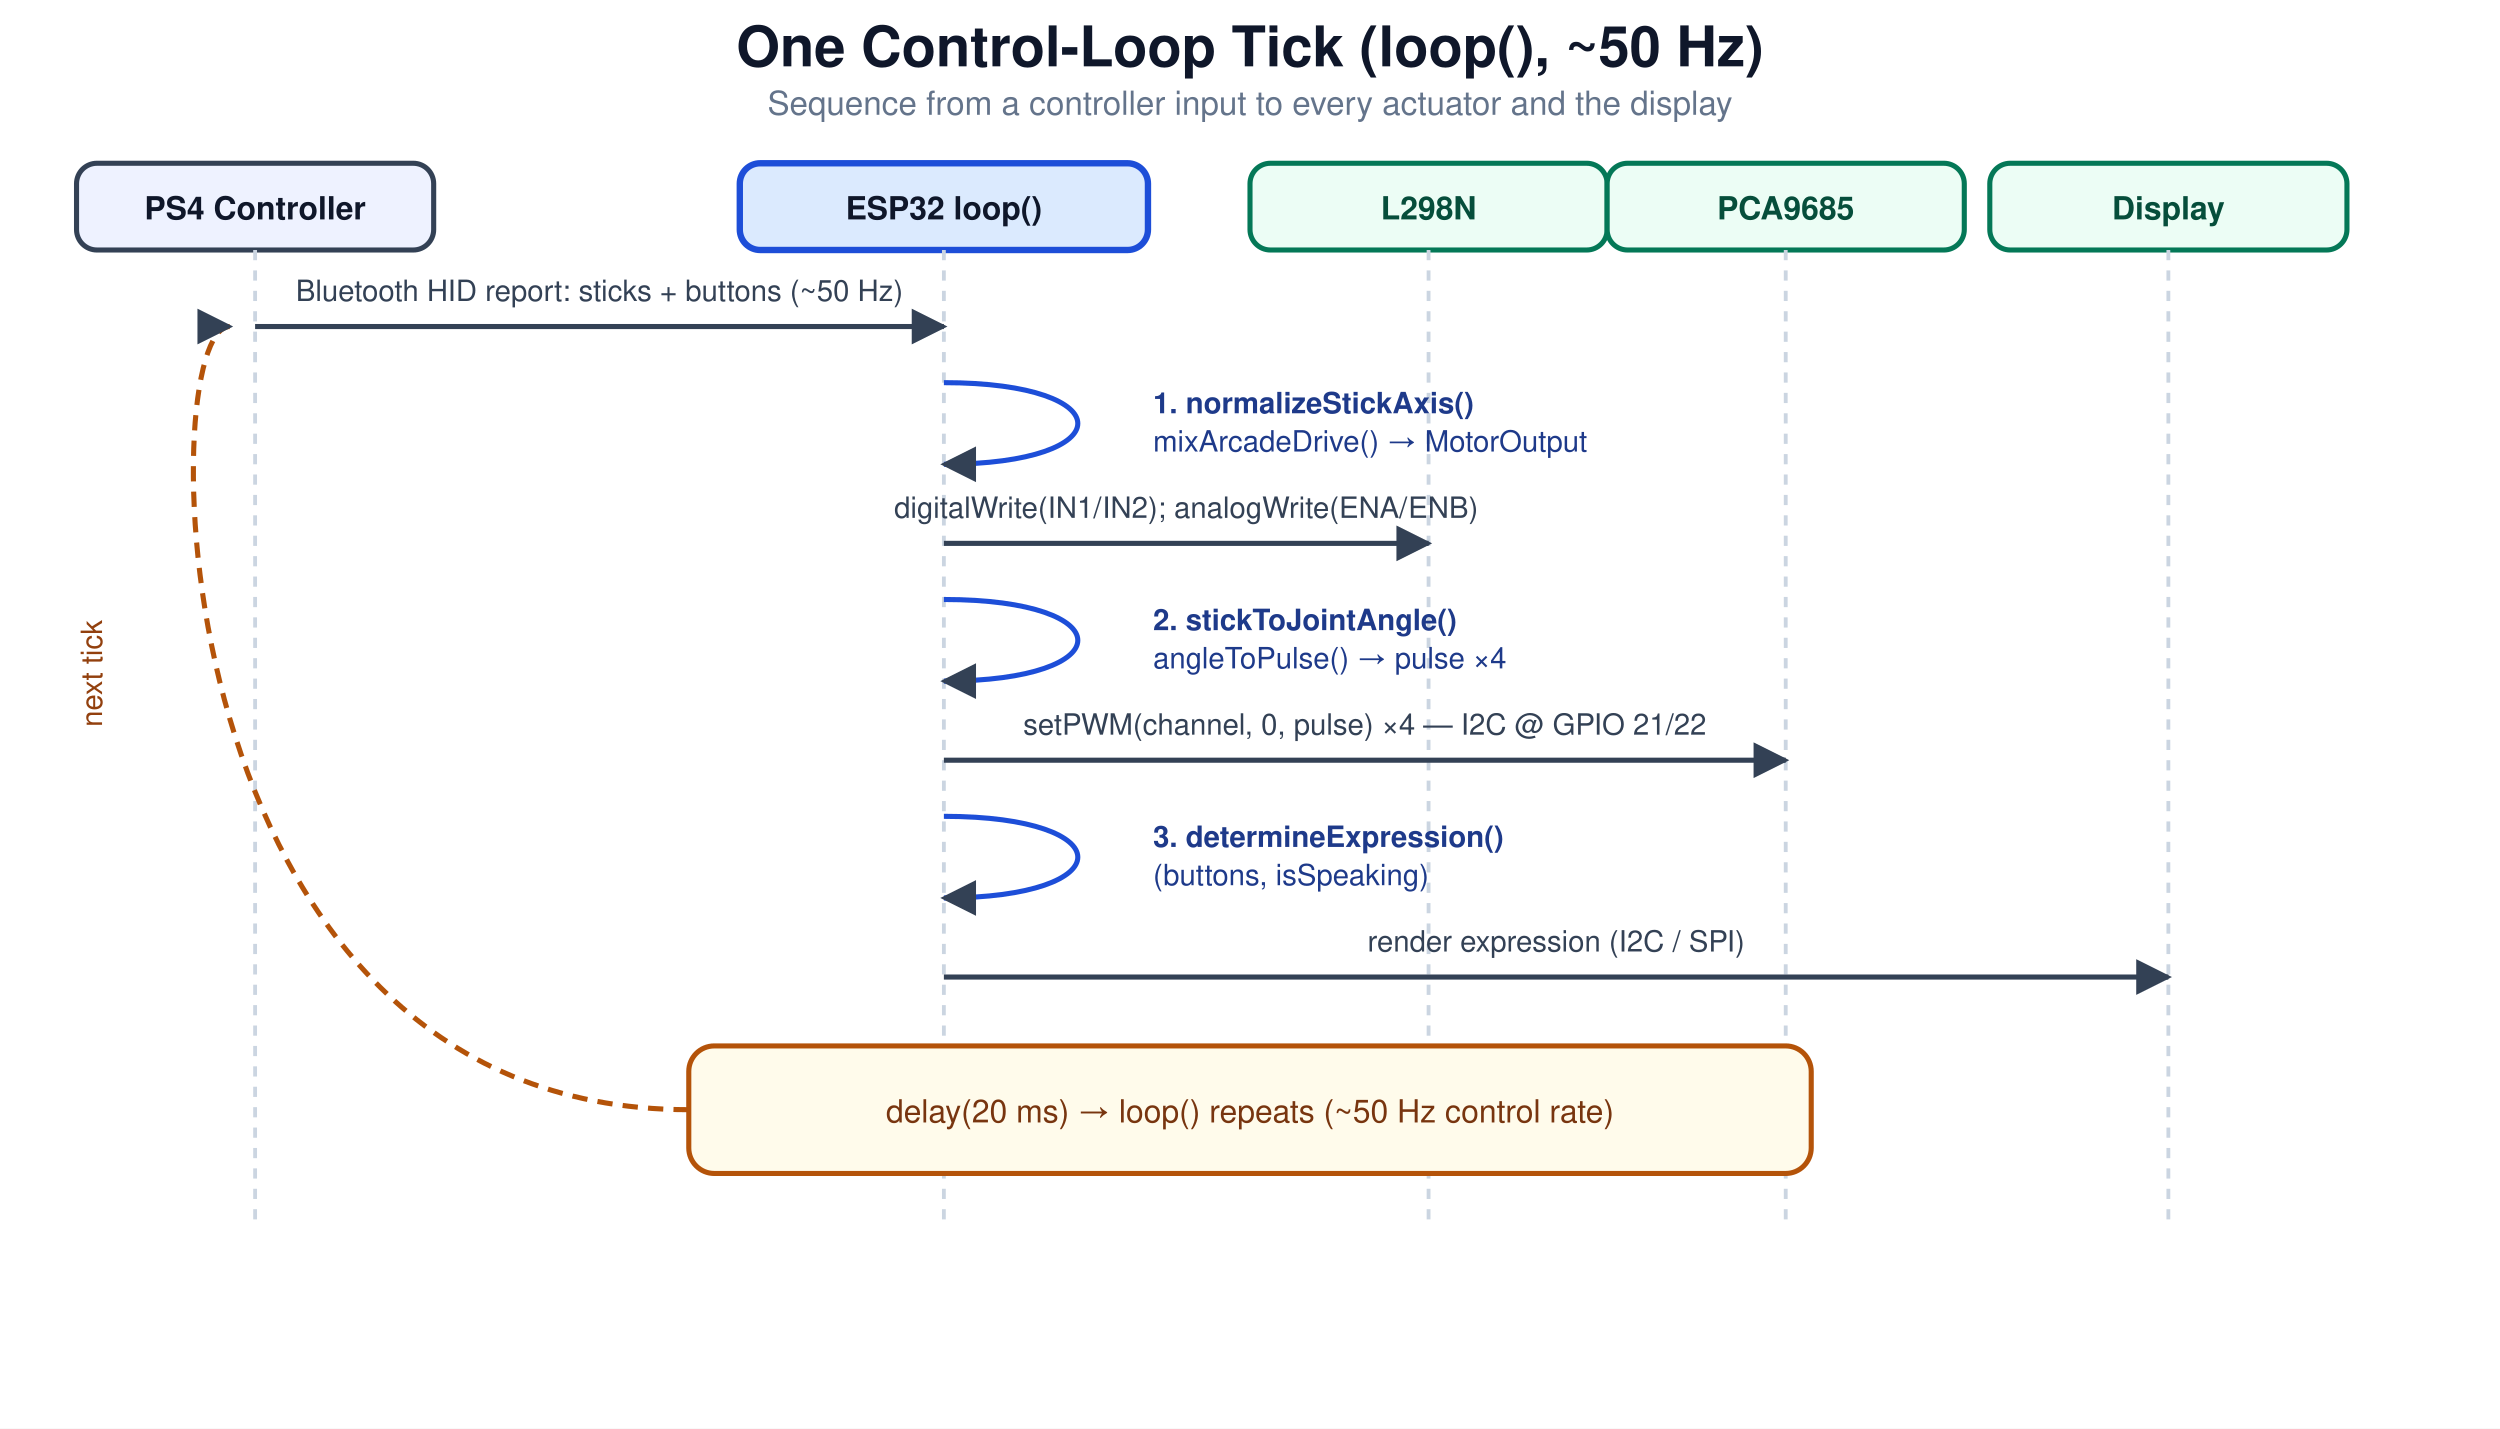
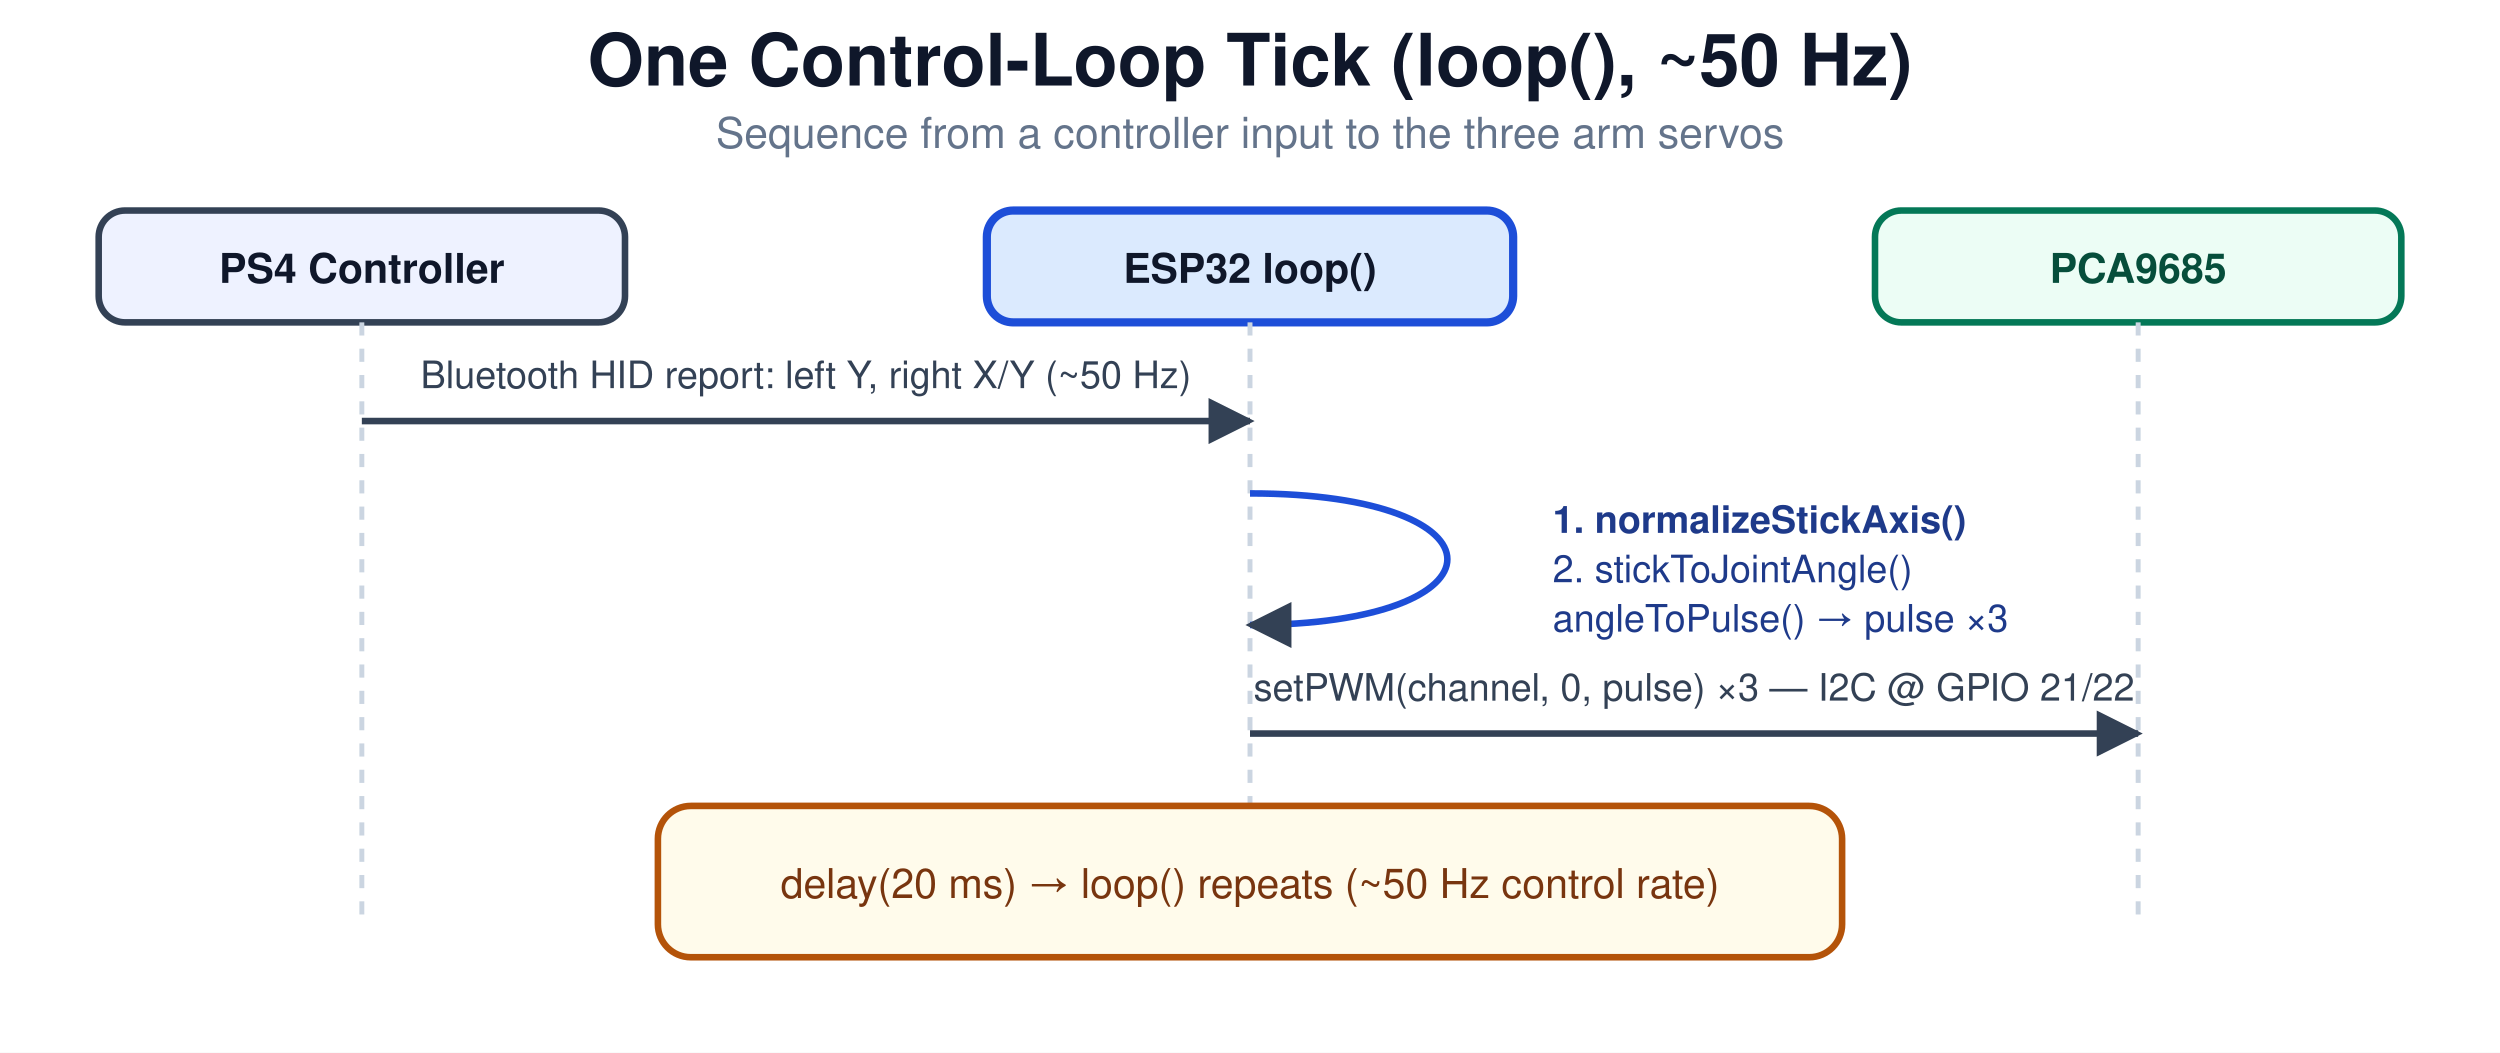
- <svg xmlns="http://www.w3.org/2000/svg" viewBox="0 0 980 560" font-family="-apple-system,Segoe UI,Helvetica,Arial,sans-serif">
+ <svg xmlns="http://www.w3.org/2000/svg" viewBox="0 0 760 320" font-family="-apple-system,Segoe UI,Helvetica,Arial,sans-serif">
  <defs>
    <marker id="seq-arrow" viewBox="0 0 10 10" refX="9" refY="5" markerWidth="7" markerHeight="7" orient="auto-start-reverse">
      <path d="M0,0 L10,5 L0,10 z" fill="#334155" />
    </marker>
  </defs>
-   <rect x="0" y="0" width="980" height="560" fill="#ffffff" />
-   <text x="490" y="26" text-anchor="middle" font-size="22" font-weight="700" fill="#0f172a">One Control-Loop Tick (loop(), ~50 Hz)</text>
-   <text x="490" y="45" text-anchor="middle" font-size="13" fill="#64748b">Sequence from a controller input to every actuator and the display</text>
-   <rect x="30" y="64" width="140" height="34" rx="8" fill="#eef2ff" stroke="#334155" stroke-width="2" />
-   <text x="100" y="86" text-anchor="middle" font-size="12.5" font-weight="700" fill="#0f172a">PS4 Controller</text>
-   <rect x="290" y="64" width="160" height="34" rx="8" fill="#dbeafe" stroke="#1d4ed8" stroke-width="2.5" />
-   <text x="370" y="86" text-anchor="middle" font-size="12.5" font-weight="700" fill="#0f172a">ESP32 loop()</text>
-   <rect x="490" y="64" width="140" height="34" rx="8" fill="#ecfdf5" stroke="#047857" stroke-width="2" />
-   <text x="560" y="86" text-anchor="middle" font-size="12.5" font-weight="700" fill="#064e3b">L298N</text>
-   <rect x="630" y="64" width="140" height="34" rx="8" fill="#ecfdf5" stroke="#047857" stroke-width="2" />
-   <text x="700" y="86" text-anchor="middle" font-size="12.5" font-weight="700" fill="#064e3b">PCA9685</text>
-   <rect x="780" y="64" width="140" height="34" rx="8" fill="#ecfdf5" stroke="#047857" stroke-width="2" />
-   <text x="850" y="86" text-anchor="middle" font-size="12.5" font-weight="700" fill="#064e3b">Display</text>
-   <line x1="100" y1="98" x2="100" y2="480" stroke="#cbd5e1" stroke-width="1.5" stroke-dasharray="4,4" />
-   <line x1="370" y1="98" x2="370" y2="480" stroke="#cbd5e1" stroke-width="1.5" stroke-dasharray="4,4" />
-   <line x1="560" y1="98" x2="560" y2="480" stroke="#cbd5e1" stroke-width="1.5" stroke-dasharray="4,4" />
-   <line x1="700" y1="98" x2="700" y2="480" stroke="#cbd5e1" stroke-width="1.5" stroke-dasharray="4,4" />
-   <line x1="850" y1="98" x2="850" y2="480" stroke="#cbd5e1" stroke-width="1.5" stroke-dasharray="4,4" />
-   <text x="235" y="118" text-anchor="middle" font-size="11.5" fill="#334155">Bluetooth HID report: sticks + buttons (~50 Hz)</text>
-   <line x1="100" y1="128" x2="370" y2="128" stroke="#334155" stroke-width="2" marker-end="url(#seq-arrow)" />
-   <path d="M370,150 C440,150 440,182 370,182" fill="none" stroke="#1d4ed8" stroke-width="2" marker-end="url(#seq-arrow)" />
-   <text x="452" y="162" font-size="11.5" font-weight="600" fill="#1e3a8a">1. normalizeStickAxis()</text>
-   <text x="452" y="177" font-size="11.5" fill="#1e3a8a">   mixArcadeDrive() → MotorOutput</text>
-   <text x="465" y="203" text-anchor="middle" font-size="11.5" fill="#334155">digitalWrite(IN1/IN2); analogWrite(ENA/ENB)</text>
-   <line x1="370" y1="213" x2="560" y2="213" stroke="#334155" stroke-width="2" marker-end="url(#seq-arrow)" />
-   <path d="M370,235 C440,235 440,267 370,267" fill="none" stroke="#1d4ed8" stroke-width="2" marker-end="url(#seq-arrow)" />
-   <text x="452" y="247" font-size="11.5" font-weight="600" fill="#1e3a8a">2. stickToJointAngle()</text>
-   <text x="452" y="262" font-size="11.5" fill="#1e3a8a">   angleToPulse() → pulse ×4</text>
-   <text x="535" y="288" text-anchor="middle" font-size="11.5" fill="#334155">setPWM(channel, 0, pulse) ×4 — I2C @ GPIO 21/22</text>
-   <line x1="370" y1="298" x2="700" y2="298" stroke="#334155" stroke-width="2" marker-end="url(#seq-arrow)" />
-   <path d="M370,320 C440,320 440,352 370,352" fill="none" stroke="#1d4ed8" stroke-width="2" marker-end="url(#seq-arrow)" />
-   <text x="452" y="332" font-size="11.5" font-weight="600" fill="#1e3a8a">3. determineExpression()</text>
-   <text x="452" y="347" font-size="11.5" fill="#1e3a8a">   (buttons, isSpeaking)</text>
-   <text x="610" y="373" text-anchor="middle" font-size="11.5" fill="#334155">render expression (I2C / SPI)</text>
-   <line x1="370" y1="383" x2="850" y2="383" stroke="#334155" stroke-width="2" marker-end="url(#seq-arrow)" />
-   <rect x="270" y="410" width="440" height="50" rx="10" fill="#fffbeb" stroke="#b45309" stroke-width="2" />
-   <text x="490" y="440" text-anchor="middle" font-size="12.5" fill="#78350f">delay(20 ms) → loop() repeats (~50 Hz control rate)</text>
-   <path d="M270,435 C60,435 60,128 90,128" fill="none" stroke="#b45309" stroke-width="2" stroke-dasharray="6,4" marker-end="url(#seq-arrow)" />
-   <text x="56" y="280" font-size="11.5" fill="#92400e" transform="rotate(-90 40 280)" text-anchor="middle">next tick</text>
+   <rect x="0" y="0" width="760" height="320" fill="#ffffff" />
+   <text x="380" y="26" text-anchor="middle" font-size="22" font-weight="700" fill="#0f172a">One Control-Loop Tick (loop(), ~50 Hz)</text>
+   <text x="380" y="45" text-anchor="middle" font-size="13" fill="#64748b">Sequence from a controller input to the three arm servos</text>
+   <rect x="30" y="64" width="160" height="34" rx="8" fill="#eef2ff" stroke="#334155" stroke-width="2" />
+   <text x="110" y="86" text-anchor="middle" font-size="12.5" font-weight="700" fill="#0f172a">PS4 Controller</text>
+   <rect x="300" y="64" width="160" height="34" rx="8" fill="#dbeafe" stroke="#1d4ed8" stroke-width="2.5" />
+   <text x="380" y="86" text-anchor="middle" font-size="12.5" font-weight="700" fill="#0f172a">ESP32 loop()</text>
+   <rect x="570" y="64" width="160" height="34" rx="8" fill="#ecfdf5" stroke="#047857" stroke-width="2" />
+   <text x="650" y="86" text-anchor="middle" font-size="12.5" font-weight="700" fill="#064e3b">PCA9685</text>
+   <line x1="110" y1="98" x2="110" y2="280" stroke="#cbd5e1" stroke-width="1.5" stroke-dasharray="4,4" />
+   <line x1="380" y1="98" x2="380" y2="280" stroke="#cbd5e1" stroke-width="1.5" stroke-dasharray="4,4" />
+   <line x1="650" y1="98" x2="650" y2="280" stroke="#cbd5e1" stroke-width="1.5" stroke-dasharray="4,4" />
+   <text x="245" y="118" text-anchor="middle" font-size="11.5" fill="#334155">Bluetooth HID report: left Y, right X/Y (~50 Hz)</text>
+   <line x1="110" y1="128" x2="380" y2="128" stroke="#334155" stroke-width="2" marker-end="url(#seq-arrow)" />
+   <path d="M380,150 C460,150 460,190 380,190" fill="none" stroke="#1d4ed8" stroke-width="2" marker-end="url(#seq-arrow)" />
+   <text x="472" y="162" font-size="11.5" font-weight="600" fill="#1e3a8a">1. normalizeStickAxis()</text>
+   <text x="472" y="177" font-size="11.5" fill="#1e3a8a">2. stickToJointAngle()</text>
+   <text x="472" y="192" font-size="11.5" fill="#1e3a8a">   angleToPulse() → pulse ×3</text>
+   <text x="515" y="213" text-anchor="middle" font-size="11.5" fill="#334155">setPWM(channel, 0, pulse) ×3 — I2C @ GPIO 21/22</text>
+   <line x1="380" y1="223" x2="650" y2="223" stroke="#334155" stroke-width="2" marker-end="url(#seq-arrow)" />
+   <rect x="200" y="245" width="360" height="46" rx="10" fill="#fffbeb" stroke="#b45309" stroke-width="2" />
+   <text x="380" y="273" text-anchor="middle" font-size="12.5" fill="#78350f">delay(20 ms) → loop() repeats (~50 Hz control rate)</text>
</svg>
